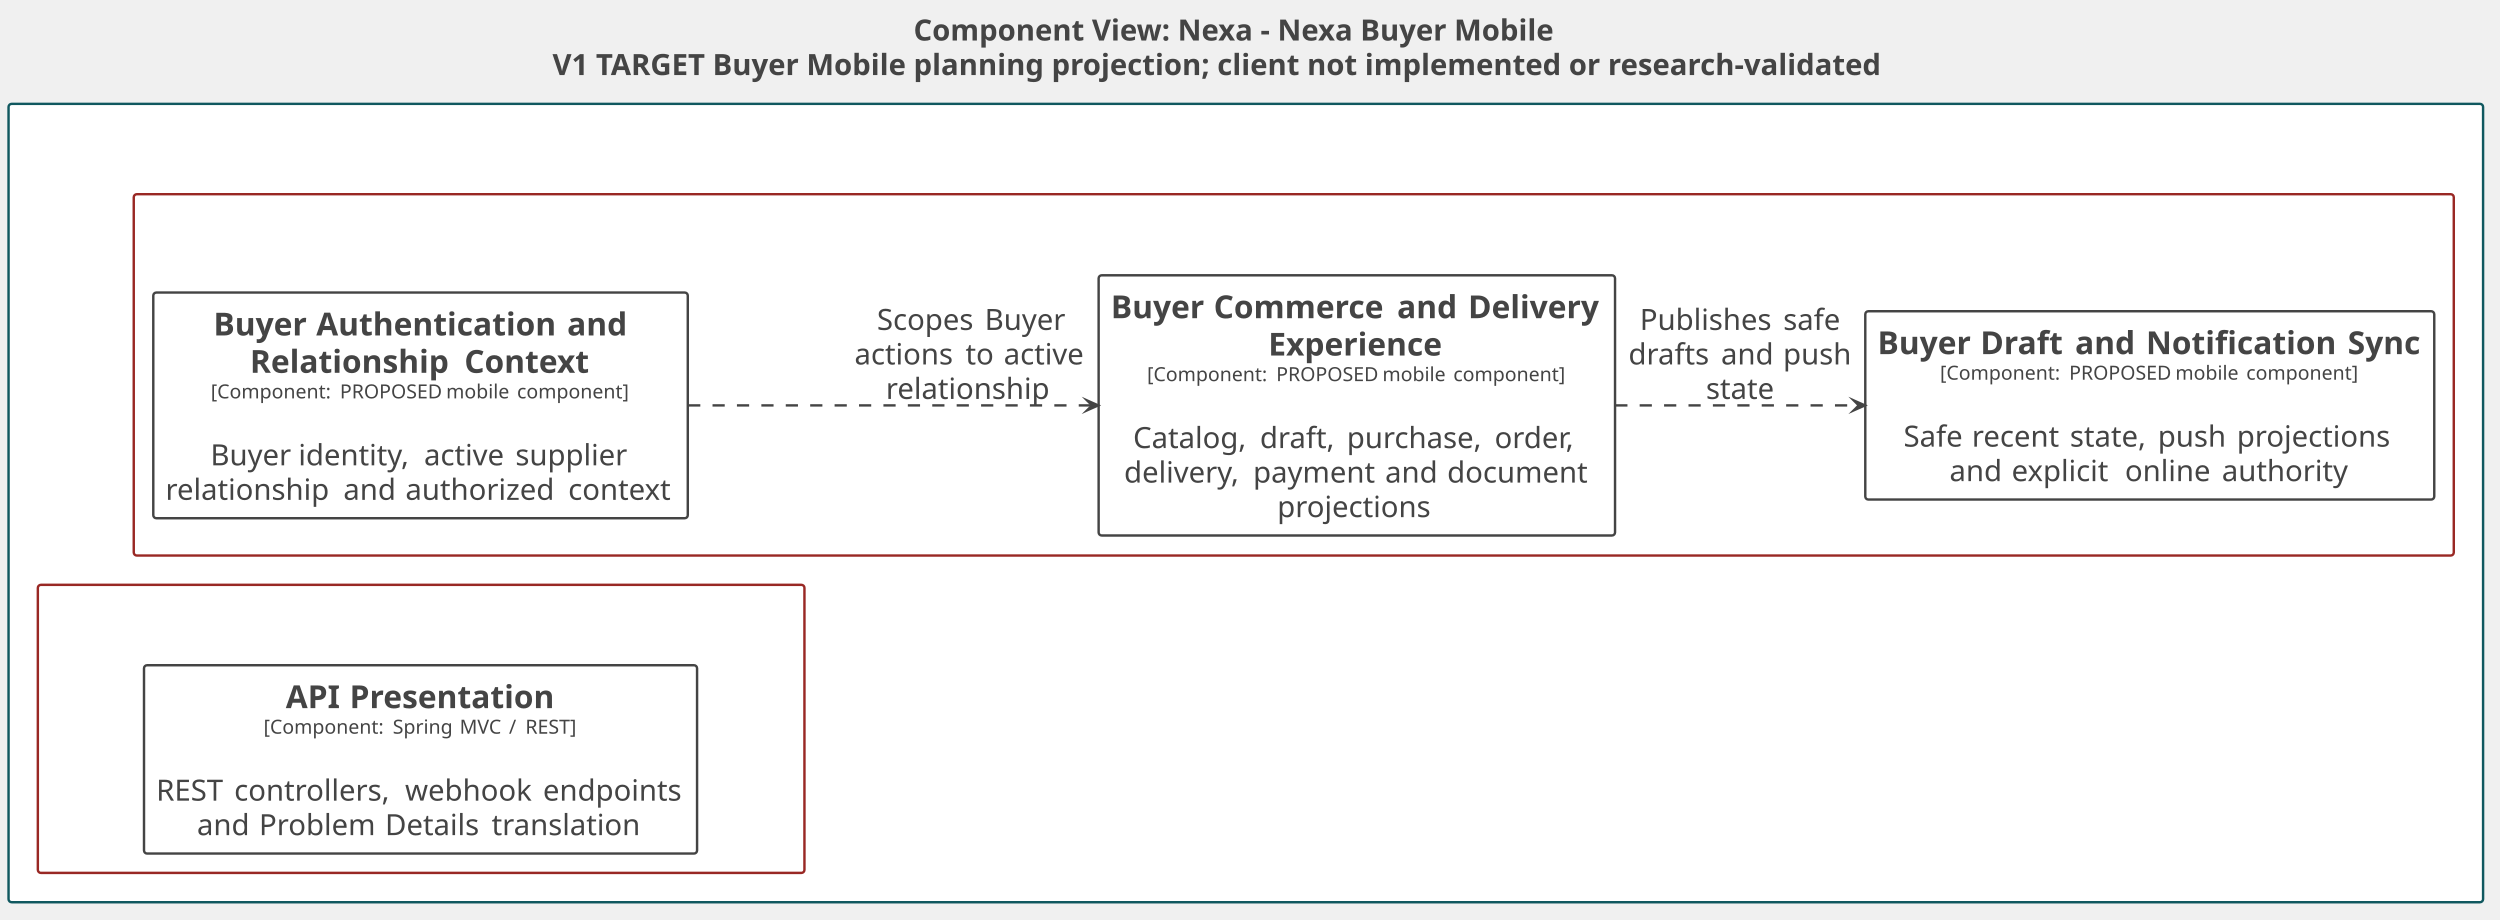
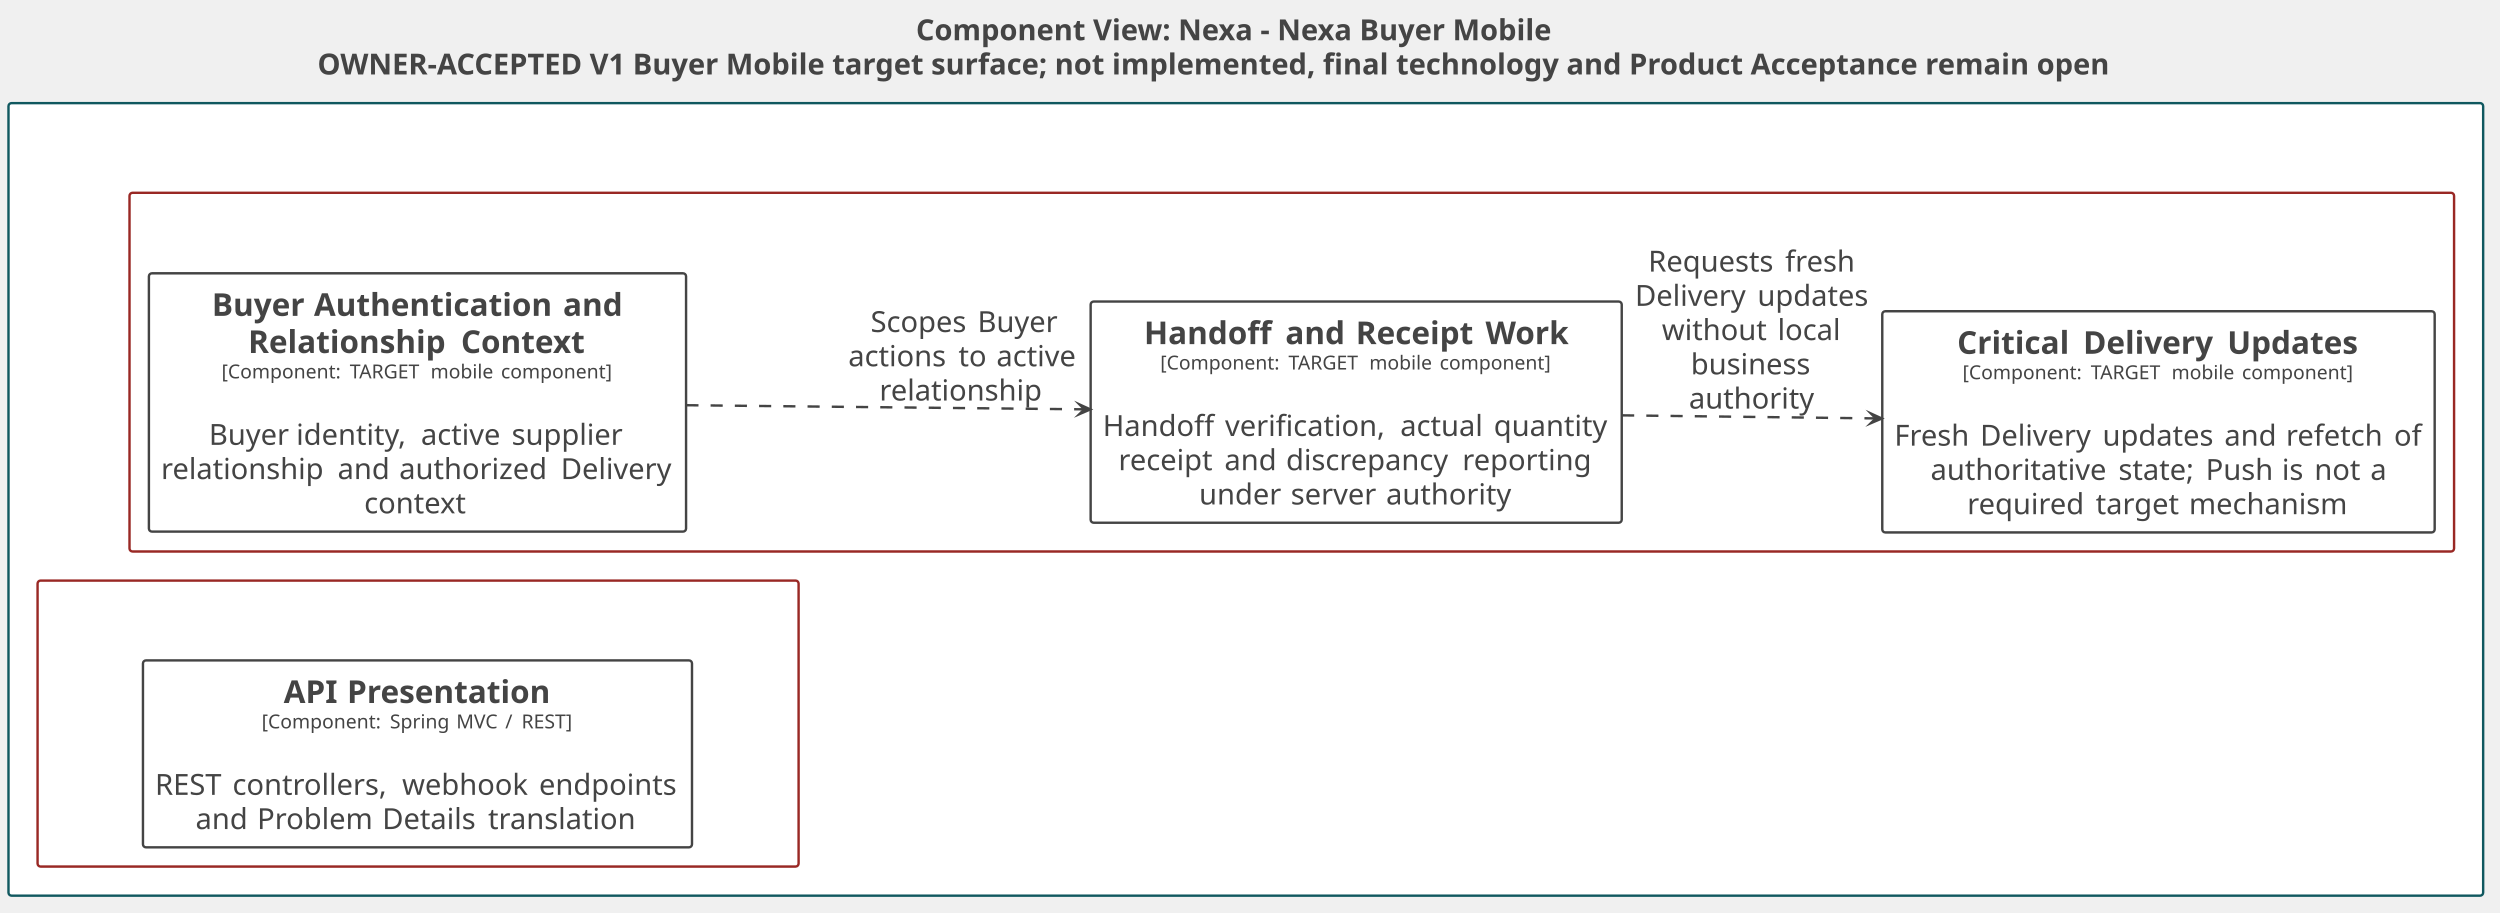
- <svg xmlns="http://www.w3.org/2000/svg" contentStyleType="text/css" data-diagram-type="DESCRIPTION" height="753px" preserveAspectRatio="none" style="width:2048px;height:753px;background:#FFFFFF;" version="1.1" viewBox="0 0 2048 753" width="2048px" zoomAndPan="magnify">
+ <svg xmlns="http://www.w3.org/2000/svg" contentStyleType="text/css" data-diagram-type="DESCRIPTION" height="753px" preserveAspectRatio="none" style="width:2063px;height:753px;background:#FFFFFF;" version="1.1" viewBox="0 0 2063 753" width="2063px" zoomAndPan="magnify">
  <defs />
  <g>
    <g class="title" data-source-line="1">
-       <text fill="#444444" font-family="sans-serif" font-size="24" font-weight="700" lengthAdjust="spacing" textLength="544.43" x="748.355" y="33.203">Component View: Nexa - Nexa Buyer Mobile</text>
-       <text fill="#444444" font-family="sans-serif" font-size="24" font-weight="700" lengthAdjust="spacing" textLength="1135.922" x="452.609" y="61.469">V1 TARGET Buyer Mobile planning projection; client not implemented or research-validated</text>
+       <text fill="#444444" font-family="sans-serif" font-size="24" font-weight="700" lengthAdjust="spacing" textLength="544.43" x="755.835" y="33.203">Component View: Nexa - Nexa Buyer Mobile</text>
+       <text fill="#444444" font-family="sans-serif" font-size="24" font-weight="700" lengthAdjust="spacing" textLength="1532.18" x="261.96" y="61.469">OWNER-ACCEPTED V1 Buyer Mobile target surface; not implemented, final technology and Product Acceptance remain open</text>
    </g>
    <g class="cluster" data-qualified-name="Nexa.n.size.16..Software System...size." data-source-line="70" id="ent0001">
-       <rect fill="#FFFFFF" height="654" rx="2.5" ry="2.5" style="stroke:#10585F;stroke-width:2;" width="2027.14" x="7" y="85.094" />
-       <text fill="#FFFFFF" font-family="sans-serif" font-size="24" font-weight="700" lengthAdjust="spacing" textLength="60.797" x="990.172" y="110.297">Nexa</text>
-       <text fill="#FFFFFF" font-family="sans-serif" font-size="16" font-weight="700" lengthAdjust="spacing" textLength="148.359" x="946.39" y="130.828">[Software System]</text>
+       <rect fill="#FFFFFF" height="654" rx="2.5" ry="2.5" style="stroke:#10585F;stroke-width:2;" width="2042.1" x="7" y="85.094" />
+       <text fill="#FFFFFF" font-family="sans-serif" font-size="24" font-weight="700" lengthAdjust="spacing" textLength="60.797" x="997.652" y="110.297">Nexa</text>
+       <text fill="#FFFFFF" font-family="sans-serif" font-size="16" font-weight="700" lengthAdjust="spacing" textLength="148.359" x="953.87" y="130.828">[Software System]</text>
    </g>
    <g class="cluster" data-qualified-name="Nexa.n.size.16..Software System...size..Nexa API.n.size.16..Container. Java 25 . Spring Boot 4.1 . Spring Modulith modular monolith...size." data-source-line="71" id="ent0002">
      <rect fill="#FFFFFF" height="236" rx="2.5" ry="2.5" style="stroke:#992824;stroke-width:2;" width="628" x="31" y="479.094" />
      <text fill="#FFFFFF" font-family="sans-serif" font-size="24" font-weight="700" lengthAdjust="spacing" textLength="109.055" x="290.473" y="504.297">Nexa API</text>
      <text fill="#FFFFFF" font-family="sans-serif" font-size="16" font-weight="700" lengthAdjust="spacing" textLength="612.859" x="38.57" y="524.828">[Container: Java 25 / Spring Boot 4.1 / Spring Modulith modular monolith]</text>
    </g>
-     <g class="cluster" data-qualified-name="Nexa.n.size.16..Software System...size..Nexa Buyer Mobile.n.size.16..Container. Mobile client . framework not selected...size." data-source-line="75" id="ent0004">
-       <rect fill="#FFFFFF" height="296" rx="2.5" ry="2.5" style="stroke:#992824;stroke-width:2;" width="1900.57" x="109.57" y="159.094" />
-       <text fill="#FFFFFF" font-family="sans-serif" font-size="24" font-weight="700" lengthAdjust="spacing" textLength="229.148" x="945.281" y="184.297">Nexa Buyer Mobile</text>
-       <text fill="#FFFFFF" font-family="sans-serif" font-size="16" font-weight="700" lengthAdjust="spacing" textLength="429.055" x="845.328" y="204.828">[Container: Mobile client — framework not selected]</text>
+     <g class="cluster" data-qualified-name="Nexa.n.size.16..Software System...size..Nexa Buyer Mobile.n.size.16..Container. Mobile client technology . final selection open...size." data-source-line="75" id="ent0004">
+       <rect fill="#FFFFFF" height="296" rx="2.5" ry="2.5" style="stroke:#992824;stroke-width:2;" width="1918.23" x="106.87" y="159.094" />
+       <text fill="#FFFFFF" font-family="sans-serif" font-size="24" font-weight="700" lengthAdjust="spacing" textLength="229.148" x="951.411" y="184.297">Nexa Buyer Mobile</text>
+       <text fill="#FFFFFF" font-family="sans-serif" font-size="16" font-weight="700" lengthAdjust="spacing" textLength="492.016" x="819.977" y="204.828">[Container: Mobile client technology — final selection open]</text>
    </g>
    <g class="entity" data-qualified-name="Nexa.n.size.16..Software System...size..Nexa API.n.size.16..Container. Java 25 . Spring Boot 4.1 . Spring Modulith modular monolith...size..Nexa.NexaAPI.APIPresentation" data-source-line="72" id="ent0003">
      <rect fill="#FFFFFF" height="154.262" rx="2.5" ry="2.5" style="stroke:#444444;stroke-width:2;" width="453.066" x="117.97" y="544.964" />
      <text fill="#444444" font-family="sans-serif" font-size="26" font-weight="700" lengthAdjust="spacing" textLength="43.71" x="234.111" y="580.101">API</text>
      <text fill="#444444" font-family="sans-serif" font-size="26" font-weight="700" lengthAdjust="spacing" textLength="8.569" x="277.821" y="580.101"> </text>
      <text fill="#444444" font-family="sans-serif" font-size="26" font-weight="700" lengthAdjust="spacing" textLength="168.505" x="286.39" y="580.101">Presentation</text>
      <text fill="#444444" font-family="sans-serif" font-size="16" lengthAdjust="spacing" textLength="100.758" x="215.902" y="601.054">[Component:</text>
      <text fill="#444444" font-family="sans-serif" font-size="16" lengthAdjust="spacing" textLength="5.062" x="316.659" y="601.054"> </text>
      <text fill="#444444" font-family="sans-serif" font-size="16" lengthAdjust="spacing" textLength="49.766" x="321.722" y="601.054">Spring</text>
      <text fill="#444444" font-family="sans-serif" font-size="16" lengthAdjust="spacing" textLength="5.062" x="371.488" y="601.054"> </text>
      <text fill="#444444" font-family="sans-serif" font-size="16" lengthAdjust="spacing" textLength="35.312" x="376.55" y="601.054">MVC</text>
      <text fill="#444444" font-family="sans-serif" font-size="16" lengthAdjust="spacing" textLength="5.062" x="411.863" y="601.054"> </text>
      <text fill="#444444" font-family="sans-serif" font-size="16" lengthAdjust="spacing" textLength="8.391" x="416.925" y="601.054">/</text>
      <text fill="#444444" font-family="sans-serif" font-size="16" lengthAdjust="spacing" textLength="5.062" x="425.316" y="601.054"> </text>
      <text fill="#444444" font-family="sans-serif" font-size="16" lengthAdjust="spacing" textLength="42.727" x="430.378" y="601.054">REST]</text>
      <text fill="#444444" font-family="sans-serif" font-size="24" lengthAdjust="spacing" textLength="7.594" x="340.706" y="627.632"> </text>
      <text fill="#444444" font-family="sans-serif" font-size="24" lengthAdjust="spacing" textLength="56.285" x="127.97" y="655.897">REST</text>
      <text fill="#444444" font-family="sans-serif" font-size="24" lengthAdjust="spacing" textLength="7.594" x="184.255" y="655.897"> </text>
      <text fill="#444444" font-family="sans-serif" font-size="24" lengthAdjust="spacing" textLength="132.363" x="191.849" y="655.897">controllers,</text>
      <text fill="#444444" font-family="sans-serif" font-size="24" lengthAdjust="spacing" textLength="7.594" x="324.212" y="655.897"> </text>
      <text fill="#444444" font-family="sans-serif" font-size="24" lengthAdjust="spacing" textLength="105.375" x="331.806" y="655.897">webhook</text>
      <text fill="#444444" font-family="sans-serif" font-size="24" lengthAdjust="spacing" textLength="7.594" x="437.181" y="655.897"> </text>
      <text fill="#444444" font-family="sans-serif" font-size="24" lengthAdjust="spacing" textLength="116.262" x="444.775" y="655.897">endpoints</text>
      <text fill="#444444" font-family="sans-serif" font-size="24" lengthAdjust="spacing" textLength="43.254" x="161.357" y="684.163">and</text>
      <text fill="#444444" font-family="sans-serif" font-size="24" lengthAdjust="spacing" textLength="7.594" x="204.611" y="684.163"> </text>
      <text fill="#444444" font-family="sans-serif" font-size="24" lengthAdjust="spacing" textLength="95.648" x="212.204" y="684.163">Problem</text>
      <text fill="#444444" font-family="sans-serif" font-size="24" lengthAdjust="spacing" textLength="7.594" x="307.853" y="684.163"> </text>
      <text fill="#444444" font-family="sans-serif" font-size="24" lengthAdjust="spacing" textLength="79.688" x="315.447" y="684.163">Details</text>
      <text fill="#444444" font-family="sans-serif" font-size="24" lengthAdjust="spacing" textLength="7.594" x="395.134" y="684.163"> </text>
      <text fill="#444444" font-family="sans-serif" font-size="24" lengthAdjust="spacing" textLength="124.922" x="402.728" y="684.163">translation</text>
    </g>
-     <g class="entity" data-qualified-name="Nexa.n.size.16..Software System...size..Nexa Buyer Mobile.n.size.16..Container. Mobile client . framework not selected...size..Nexa.NexaBuyerMobile.BuyerAuthenticationandRelationshipContext" data-source-line="76" id="ent0005">
-       <rect fill="#FFFFFF" height="184.883" rx="2.5" ry="2.5" style="stroke:#444444;stroke-width:2;" width="437.867" x="125.57" y="239.654" />
-       <text fill="#444444" font-family="sans-serif" font-size="26" font-weight="700" lengthAdjust="spacing" textLength="75.664" x="174.843" y="274.791">Buyer</text>
-       <text fill="#444444" font-family="sans-serif" font-size="26" font-weight="700" lengthAdjust="spacing" textLength="8.569" x="250.507" y="274.791"> </text>
-       <text fill="#444444" font-family="sans-serif" font-size="26" font-weight="700" lengthAdjust="spacing" textLength="196.93" x="259.077" y="274.791">Authentication</text>
-       <text fill="#444444" font-family="sans-serif" font-size="26" font-weight="700" lengthAdjust="spacing" textLength="8.569" x="456.007" y="274.791"> </text>
-       <text fill="#444444" font-family="sans-serif" font-size="26" font-weight="700" lengthAdjust="spacing" textLength="49.588" x="464.576" y="274.791">and</text>
-       <text fill="#444444" font-family="sans-serif" font-size="26" font-weight="700" lengthAdjust="spacing" textLength="167.045" x="204.76" y="305.412">Relationship</text>
-       <text fill="#444444" font-family="sans-serif" font-size="26" font-weight="700" lengthAdjust="spacing" textLength="8.569" x="371.805" y="305.412"> </text>
-       <text fill="#444444" font-family="sans-serif" font-size="26" font-weight="700" lengthAdjust="spacing" textLength="103.873" x="380.374" y="305.412">Context</text>
-       <text fill="#444444" font-family="sans-serif" font-size="16" lengthAdjust="spacing" textLength="100.758" x="172.652" y="326.365">[Component:</text>
-       <text fill="#444444" font-family="sans-serif" font-size="16" lengthAdjust="spacing" textLength="5.062" x="273.41" y="326.365"> </text>
-       <text fill="#444444" font-family="sans-serif" font-size="16" lengthAdjust="spacing" textLength="81.938" x="278.472" y="326.365">PROPOSED</text>
-       <text fill="#444444" font-family="sans-serif" font-size="16" lengthAdjust="spacing" textLength="5.062" x="360.41" y="326.365"> </text>
-       <text fill="#444444" font-family="sans-serif" font-size="16" lengthAdjust="spacing" textLength="53" x="365.472" y="326.365">mobile</text>
-       <text fill="#444444" font-family="sans-serif" font-size="16" lengthAdjust="spacing" textLength="5.062" x="418.472" y="326.365"> </text>
-       <text fill="#444444" font-family="sans-serif" font-size="16" lengthAdjust="spacing" textLength="92.82" x="423.535" y="326.365">component]</text>
-       <text fill="#444444" font-family="sans-serif" font-size="24" lengthAdjust="spacing" textLength="7.594" x="340.707" y="352.943"> </text>
-       <text fill="#444444" font-family="sans-serif" font-size="24" lengthAdjust="spacing" textLength="64.43" x="172.402" y="381.208">Buyer</text>
-       <text fill="#444444" font-family="sans-serif" font-size="24" lengthAdjust="spacing" textLength="7.594" x="236.832" y="381.208"> </text>
-       <text fill="#444444" font-family="sans-serif" font-size="24" lengthAdjust="spacing" textLength="95.332" x="244.425" y="381.208">identity,</text>
-       <text fill="#444444" font-family="sans-serif" font-size="24" lengthAdjust="spacing" textLength="7.594" x="339.757" y="381.208"> </text>
-       <text fill="#444444" font-family="sans-serif" font-size="24" lengthAdjust="spacing" textLength="67.254" x="347.351" y="381.208">active</text>
-       <text fill="#444444" font-family="sans-serif" font-size="24" lengthAdjust="spacing" textLength="7.594" x="414.605" y="381.208"> </text>
-       <text fill="#444444" font-family="sans-serif" font-size="24" lengthAdjust="spacing" textLength="94.406" x="422.199" y="381.208">supplier</text>
-       <text fill="#444444" font-family="sans-serif" font-size="24" lengthAdjust="spacing" textLength="138.106" x="135.57" y="409.474">relationship</text>
-       <text fill="#444444" font-family="sans-serif" font-size="24" lengthAdjust="spacing" textLength="7.594" x="273.675" y="409.474"> </text>
-       <text fill="#444444" font-family="sans-serif" font-size="24" lengthAdjust="spacing" textLength="43.254" x="281.269" y="409.474">and</text>
-       <text fill="#444444" font-family="sans-serif" font-size="24" lengthAdjust="spacing" textLength="7.594" x="324.523" y="409.474"> </text>
-       <text fill="#444444" font-family="sans-serif" font-size="24" lengthAdjust="spacing" textLength="125.754" x="332.117" y="409.474">authorized</text>
-       <text fill="#444444" font-family="sans-serif" font-size="24" lengthAdjust="spacing" textLength="7.594" x="457.871" y="409.474"> </text>
-       <text fill="#444444" font-family="sans-serif" font-size="24" lengthAdjust="spacing" textLength="87.973" x="465.464" y="409.474">context</text>
+     <g class="entity" data-qualified-name="Nexa.n.size.16..Software System...size..Nexa Buyer Mobile.n.size.16..Container. Mobile client technology . final selection open...size..Nexa.NexaBuyerMobile.BuyerAuthenticationandRelationshipContext" data-source-line="76" id="ent0005">
+       <rect fill="#FFFFFF" height="213.148" rx="2.5" ry="2.5" style="stroke:#444444;stroke-width:2;" width="443.269" x="122.87" y="225.524" />
+       <text fill="#444444" font-family="sans-serif" font-size="26" font-weight="700" lengthAdjust="spacing" textLength="75.664" x="174.845" y="260.661">Buyer</text>
+       <text fill="#444444" font-family="sans-serif" font-size="26" font-weight="700" lengthAdjust="spacing" textLength="8.569" x="250.509" y="260.661"> </text>
+       <text fill="#444444" font-family="sans-serif" font-size="26" font-weight="700" lengthAdjust="spacing" textLength="196.93" x="259.078" y="260.661">Authentication</text>
+       <text fill="#444444" font-family="sans-serif" font-size="26" font-weight="700" lengthAdjust="spacing" textLength="8.569" x="456.008" y="260.661"> </text>
+       <text fill="#444444" font-family="sans-serif" font-size="26" font-weight="700" lengthAdjust="spacing" textLength="49.588" x="464.577" y="260.661">and</text>
+       <text fill="#444444" font-family="sans-serif" font-size="26" font-weight="700" lengthAdjust="spacing" textLength="167.045" x="204.761" y="291.282">Relationship</text>
+       <text fill="#444444" font-family="sans-serif" font-size="26" font-weight="700" lengthAdjust="spacing" textLength="8.569" x="371.806" y="291.282"> </text>
+       <text fill="#444444" font-family="sans-serif" font-size="26" font-weight="700" lengthAdjust="spacing" textLength="103.873" x="380.375" y="291.282">Context</text>
+       <text fill="#444444" font-family="sans-serif" font-size="16" lengthAdjust="spacing" textLength="100.758" x="182.81" y="312.235">[Component:</text>
+       <text fill="#444444" font-family="sans-serif" font-size="16" lengthAdjust="spacing" textLength="5.062" x="283.567" y="312.235"> </text>
+       <text fill="#444444" font-family="sans-serif" font-size="16" lengthAdjust="spacing" textLength="61.625" x="288.63" y="312.235">TARGET</text>
+       <text fill="#444444" font-family="sans-serif" font-size="16" lengthAdjust="spacing" textLength="5.062" x="350.255" y="312.235"> </text>
+       <text fill="#444444" font-family="sans-serif" font-size="16" lengthAdjust="spacing" textLength="53" x="355.317" y="312.235">mobile</text>
+       <text fill="#444444" font-family="sans-serif" font-size="16" lengthAdjust="spacing" textLength="5.062" x="408.317" y="312.235"> </text>
+       <text fill="#444444" font-family="sans-serif" font-size="16" lengthAdjust="spacing" textLength="92.82" x="413.38" y="312.235">component]</text>
+       <text fill="#444444" font-family="sans-serif" font-size="24" lengthAdjust="spacing" textLength="7.594" x="340.708" y="338.813"> </text>
+       <text fill="#444444" font-family="sans-serif" font-size="24" lengthAdjust="spacing" textLength="64.43" x="172.403" y="367.078">Buyer</text>
+       <text fill="#444444" font-family="sans-serif" font-size="24" lengthAdjust="spacing" textLength="7.594" x="236.833" y="367.078"> </text>
+       <text fill="#444444" font-family="sans-serif" font-size="24" lengthAdjust="spacing" textLength="95.332" x="244.427" y="367.078">identity,</text>
+       <text fill="#444444" font-family="sans-serif" font-size="24" lengthAdjust="spacing" textLength="7.594" x="339.759" y="367.078"> </text>
+       <text fill="#444444" font-family="sans-serif" font-size="24" lengthAdjust="spacing" textLength="67.254" x="347.352" y="367.078">active</text>
+       <text fill="#444444" font-family="sans-serif" font-size="24" lengthAdjust="spacing" textLength="7.594" x="414.606" y="367.078"> </text>
+       <text fill="#444444" font-family="sans-serif" font-size="24" lengthAdjust="spacing" textLength="94.406" x="422.2" y="367.078">supplier</text>
+       <text fill="#444444" font-family="sans-serif" font-size="24" lengthAdjust="spacing" textLength="138.106" x="132.87" y="395.344">relationship</text>
+       <text fill="#444444" font-family="sans-serif" font-size="24" lengthAdjust="spacing" textLength="7.594" x="270.976" y="395.344"> </text>
+       <text fill="#444444" font-family="sans-serif" font-size="24" lengthAdjust="spacing" textLength="43.254" x="278.569" y="395.344">and</text>
+       <text fill="#444444" font-family="sans-serif" font-size="24" lengthAdjust="spacing" textLength="7.594" x="321.823" y="395.344"> </text>
+       <text fill="#444444" font-family="sans-serif" font-size="24" lengthAdjust="spacing" textLength="125.754" x="329.417" y="395.344">authorized</text>
+       <text fill="#444444" font-family="sans-serif" font-size="24" lengthAdjust="spacing" textLength="7.594" x="455.171" y="395.344"> </text>
+       <text fill="#444444" font-family="sans-serif" font-size="24" lengthAdjust="spacing" textLength="93.375" x="462.764" y="395.344">Delivery</text>
+       <text fill="#444444" font-family="sans-serif" font-size="24" lengthAdjust="spacing" textLength="87.973" x="300.518" y="423.61">context</text>
    </g>
-     <g class="entity" data-qualified-name="Nexa.n.size.16..Software System...size..Nexa Buyer Mobile.n.size.16..Container. Mobile client . framework not selected...size..Nexa.NexaBuyerMobile.BuyerCommerceandDeliveryExperience" data-source-line="77" id="ent0006">
-       <rect fill="#FFFFFF" height="213.148" rx="2.5" ry="2.5" style="stroke:#444444;stroke-width:2;" width="423.038" x="900" y="225.524" />
-       <text fill="#444444" font-family="sans-serif" font-size="26" font-weight="700" lengthAdjust="spacing" textLength="75.664" x="910" y="260.661">Buyer</text>
-       <text fill="#444444" font-family="sans-serif" font-size="26" font-weight="700" lengthAdjust="spacing" textLength="8.569" x="985.664" y="260.661"> </text>
-       <text fill="#444444" font-family="sans-serif" font-size="26" font-weight="700" lengthAdjust="spacing" textLength="141.68" x="994.233" y="260.661">Commerce</text>
-       <text fill="#444444" font-family="sans-serif" font-size="26" font-weight="700" lengthAdjust="spacing" textLength="8.569" x="1135.913" y="260.661"> </text>
-       <text fill="#444444" font-family="sans-serif" font-size="26" font-weight="700" lengthAdjust="spacing" textLength="49.588" x="1144.482" y="260.661">and</text>
-       <text fill="#444444" font-family="sans-serif" font-size="26" font-weight="700" lengthAdjust="spacing" textLength="8.569" x="1194.07" y="260.661"> </text>
-       <text fill="#444444" font-family="sans-serif" font-size="26" font-weight="700" lengthAdjust="spacing" textLength="110.398" x="1202.64" y="260.661">Delivery</text>
-       <text fill="#444444" font-family="sans-serif" font-size="26" font-weight="700" lengthAdjust="spacing" textLength="145.095" x="1038.972" y="291.282">Experience</text>
-       <text fill="#444444" font-family="sans-serif" font-size="16" lengthAdjust="spacing" textLength="100.758" x="939.668" y="312.235">[Component:</text>
-       <text fill="#444444" font-family="sans-serif" font-size="16" lengthAdjust="spacing" textLength="5.062" x="1040.425" y="312.235"> </text>
-       <text fill="#444444" font-family="sans-serif" font-size="16" lengthAdjust="spacing" textLength="81.938" x="1045.488" y="312.235">PROPOSED</text>
-       <text fill="#444444" font-family="sans-serif" font-size="16" lengthAdjust="spacing" textLength="5.062" x="1127.425" y="312.235"> </text>
-       <text fill="#444444" font-family="sans-serif" font-size="16" lengthAdjust="spacing" textLength="53" x="1132.488" y="312.235">mobile</text>
-       <text fill="#444444" font-family="sans-serif" font-size="16" lengthAdjust="spacing" textLength="5.062" x="1185.488" y="312.235"> </text>
-       <text fill="#444444" font-family="sans-serif" font-size="16" lengthAdjust="spacing" textLength="92.82" x="1190.55" y="312.235">component]</text>
-       <text fill="#444444" font-family="sans-serif" font-size="24" lengthAdjust="spacing" textLength="7.594" x="1107.722" y="338.813"> </text>
-       <text fill="#444444" font-family="sans-serif" font-size="24" lengthAdjust="spacing" textLength="96.328" x="928.22" y="367.078">Catalog,</text>
-       <text fill="#444444" font-family="sans-serif" font-size="24" lengthAdjust="spacing" textLength="7.594" x="1024.548" y="367.078"> </text>
-       <text fill="#444444" font-family="sans-serif" font-size="24" lengthAdjust="spacing" textLength="63.574" x="1032.142" y="367.078">draft,</text>
-       <text fill="#444444" font-family="sans-serif" font-size="24" lengthAdjust="spacing" textLength="7.594" x="1095.716" y="367.078"> </text>
-       <text fill="#444444" font-family="sans-serif" font-size="24" lengthAdjust="spacing" textLength="113.461" x="1103.31" y="367.078">purchase,</text>
-       <text fill="#444444" font-family="sans-serif" font-size="24" lengthAdjust="spacing" textLength="7.594" x="1216.771" y="367.078"> </text>
-       <text fill="#444444" font-family="sans-serif" font-size="24" lengthAdjust="spacing" textLength="70.453" x="1224.365" y="367.078">order,</text>
-       <text fill="#444444" font-family="sans-serif" font-size="24" lengthAdjust="spacing" textLength="98.098" x="920.837" y="395.344">delivery,</text>
-       <text fill="#444444" font-family="sans-serif" font-size="24" lengthAdjust="spacing" textLength="7.594" x="1018.935" y="395.344"> </text>
-       <text fill="#444444" font-family="sans-serif" font-size="24" lengthAdjust="spacing" textLength="100.547" x="1026.529" y="395.344">payment</text>
-       <text fill="#444444" font-family="sans-serif" font-size="24" lengthAdjust="spacing" textLength="7.594" x="1127.076" y="395.344"> </text>
-       <text fill="#444444" font-family="sans-serif" font-size="24" lengthAdjust="spacing" textLength="43.254" x="1134.669" y="395.344">and</text>
-       <text fill="#444444" font-family="sans-serif" font-size="24" lengthAdjust="spacing" textLength="7.594" x="1177.923" y="395.344"> </text>
-       <text fill="#444444" font-family="sans-serif" font-size="24" lengthAdjust="spacing" textLength="116.684" x="1185.517" y="395.344">document</text>
-       <text fill="#444444" font-family="sans-serif" font-size="24" lengthAdjust="spacing" textLength="130.418" x="1046.31" y="423.61">projections</text>
+     <g class="entity" data-qualified-name="Nexa.n.size.16..Software System...size..Nexa Buyer Mobile.n.size.16..Container. Mobile client technology . final selection open...size..Nexa.NexaBuyerMobile.HandoffandReceiptWork" data-source-line="77" id="ent0006">
+       <rect fill="#FFFFFF" height="182.527" rx="2.5" ry="2.5" style="stroke:#444444;stroke-width:2;" width="438.254" x="900" y="248.834" />
+       <text fill="#444444" font-family="sans-serif" font-size="26" font-weight="700" lengthAdjust="spacing" textLength="108.037" x="944.04" y="283.971">Handoff</text>
+       <text fill="#444444" font-family="sans-serif" font-size="26" font-weight="700" lengthAdjust="spacing" textLength="8.569" x="1052.077" y="283.971"> </text>
+       <text fill="#444444" font-family="sans-serif" font-size="26" font-weight="700" lengthAdjust="spacing" textLength="49.588" x="1060.646" y="283.971">and</text>
+       <text fill="#444444" font-family="sans-serif" font-size="26" font-weight="700" lengthAdjust="spacing" textLength="8.569" x="1110.234" y="283.971"> </text>
+       <text fill="#444444" font-family="sans-serif" font-size="26" font-weight="700" lengthAdjust="spacing" textLength="98.465" x="1118.803" y="283.971">Receipt</text>
+       <text fill="#444444" font-family="sans-serif" font-size="26" font-weight="700" lengthAdjust="spacing" textLength="8.569" x="1217.268" y="283.971"> </text>
+       <text fill="#444444" font-family="sans-serif" font-size="26" font-weight="700" lengthAdjust="spacing" textLength="68.377" x="1225.837" y="283.971">Work</text>
+       <text fill="#444444" font-family="sans-serif" font-size="16" lengthAdjust="spacing" textLength="100.758" x="957.432" y="304.924">[Component:</text>
+       <text fill="#444444" font-family="sans-serif" font-size="16" lengthAdjust="spacing" textLength="5.062" x="1058.189" y="304.924"> </text>
+       <text fill="#444444" font-family="sans-serif" font-size="16" lengthAdjust="spacing" textLength="61.625" x="1063.252" y="304.924">TARGET</text>
+       <text fill="#444444" font-family="sans-serif" font-size="16" lengthAdjust="spacing" textLength="5.062" x="1124.877" y="304.924"> </text>
+       <text fill="#444444" font-family="sans-serif" font-size="16" lengthAdjust="spacing" textLength="53" x="1129.939" y="304.924">mobile</text>
+       <text fill="#444444" font-family="sans-serif" font-size="16" lengthAdjust="spacing" textLength="5.062" x="1182.939" y="304.924"> </text>
+       <text fill="#444444" font-family="sans-serif" font-size="16" lengthAdjust="spacing" textLength="92.82" x="1188.002" y="304.924">component]</text>
+       <text fill="#444444" font-family="sans-serif" font-size="24" lengthAdjust="spacing" textLength="7.594" x="1115.33" y="331.502"> </text>
+       <text fill="#444444" font-family="sans-serif" font-size="24" lengthAdjust="spacing" textLength="93.281" x="910" y="359.767">Handoff</text>
+       <text fill="#444444" font-family="sans-serif" font-size="24" lengthAdjust="spacing" textLength="7.594" x="1003.281" y="359.767"> </text>
+       <text fill="#444444" font-family="sans-serif" font-size="24" lengthAdjust="spacing" textLength="137.004" x="1010.875" y="359.767">verification,</text>
+       <text fill="#444444" font-family="sans-serif" font-size="24" lengthAdjust="spacing" textLength="7.594" x="1147.879" y="359.767"> </text>
+       <text fill="#444444" font-family="sans-serif" font-size="24" lengthAdjust="spacing" textLength="69.609" x="1155.473" y="359.767">actual</text>
+       <text fill="#444444" font-family="sans-serif" font-size="24" lengthAdjust="spacing" textLength="7.594" x="1225.082" y="359.767"> </text>
+       <text fill="#444444" font-family="sans-serif" font-size="24" lengthAdjust="spacing" textLength="95.578" x="1232.676" y="359.767">quantity</text>
+       <text fill="#444444" font-family="sans-serif" font-size="24" lengthAdjust="spacing" textLength="79.875" x="922.932" y="388.033">receipt</text>
+       <text fill="#444444" font-family="sans-serif" font-size="24" lengthAdjust="spacing" textLength="7.594" x="1002.807" y="388.033"> </text>
+       <text fill="#444444" font-family="sans-serif" font-size="24" lengthAdjust="spacing" textLength="43.254" x="1010.4" y="388.033">and</text>
+       <text fill="#444444" font-family="sans-serif" font-size="24" lengthAdjust="spacing" textLength="7.594" x="1053.654" y="388.033"> </text>
+       <text fill="#444444" font-family="sans-serif" font-size="24" lengthAdjust="spacing" textLength="137.848" x="1061.248" y="388.033">discrepancy</text>
+       <text fill="#444444" font-family="sans-serif" font-size="24" lengthAdjust="spacing" textLength="7.594" x="1199.096" y="388.033"> </text>
+       <text fill="#444444" font-family="sans-serif" font-size="24" lengthAdjust="spacing" textLength="108.633" x="1206.689" y="388.033">reporting</text>
+       <text fill="#444444" font-family="sans-serif" font-size="24" lengthAdjust="spacing" textLength="68.086" x="989.453" y="416.299">under</text>
+       <text fill="#444444" font-family="sans-serif" font-size="24" lengthAdjust="spacing" textLength="7.594" x="1057.539" y="416.299"> </text>
+       <text fill="#444444" font-family="sans-serif" font-size="24" lengthAdjust="spacing" textLength="71.039" x="1065.133" y="416.299">server</text>
+       <text fill="#444444" font-family="sans-serif" font-size="24" lengthAdjust="spacing" textLength="7.594" x="1136.172" y="416.299"> </text>
+       <text fill="#444444" font-family="sans-serif" font-size="24" lengthAdjust="spacing" textLength="105.035" x="1143.766" y="416.299">authority</text>
    </g>
-     <g class="entity" data-qualified-name="Nexa.n.size.16..Software System...size..Nexa Buyer Mobile.n.size.16..Container. Mobile client . framework not selected...size..Nexa.NexaBuyerMobile.BuyerDraftandNotificationSync" data-source-line="78" id="ent0007">
-       <rect fill="#FFFFFF" height="154.262" rx="2.5" ry="2.5" style="stroke:#444444;stroke-width:2;" width="466.101" x="1528.04" y="254.964" />
-       <text fill="#444444" font-family="sans-serif" font-size="26" font-weight="700" lengthAdjust="spacing" textLength="75.664" x="1538.04" y="290.101">Buyer</text>
-       <text fill="#444444" font-family="sans-serif" font-size="26" font-weight="700" lengthAdjust="spacing" textLength="8.569" x="1613.704" y="290.101"> </text>
-       <text fill="#444444" font-family="sans-serif" font-size="26" font-weight="700" lengthAdjust="spacing" textLength="69.037" x="1622.273" y="290.101">Draft</text>
-       <text fill="#444444" font-family="sans-serif" font-size="26" font-weight="700" lengthAdjust="spacing" textLength="8.569" x="1691.311" y="290.101"> </text>
-       <text fill="#444444" font-family="sans-serif" font-size="26" font-weight="700" lengthAdjust="spacing" textLength="49.588" x="1699.88" y="290.101">and</text>
-       <text fill="#444444" font-family="sans-serif" font-size="26" font-weight="700" lengthAdjust="spacing" textLength="8.569" x="1749.468" y="290.101"> </text>
-       <text fill="#444444" font-family="sans-serif" font-size="26" font-weight="700" lengthAdjust="spacing" textLength="156.609" x="1758.037" y="290.101">Notification</text>
-       <text fill="#444444" font-family="sans-serif" font-size="26" font-weight="700" lengthAdjust="spacing" textLength="8.569" x="1914.646" y="290.101"> </text>
-       <text fill="#444444" font-family="sans-serif" font-size="26" font-weight="700" lengthAdjust="spacing" textLength="60.925" x="1923.216" y="290.101">Sync</text>
-       <text fill="#444444" font-family="sans-serif" font-size="16" lengthAdjust="spacing" textLength="100.758" x="1589.239" y="311.054">[Component:</text>
-       <text fill="#444444" font-family="sans-serif" font-size="16" lengthAdjust="spacing" textLength="5.062" x="1689.996" y="311.054"> </text>
-       <text fill="#444444" font-family="sans-serif" font-size="16" lengthAdjust="spacing" textLength="81.938" x="1695.059" y="311.054">PROPOSED</text>
-       <text fill="#444444" font-family="sans-serif" font-size="16" lengthAdjust="spacing" textLength="5.062" x="1776.996" y="311.054"> </text>
-       <text fill="#444444" font-family="sans-serif" font-size="16" lengthAdjust="spacing" textLength="53" x="1782.059" y="311.054">mobile</text>
-       <text fill="#444444" font-family="sans-serif" font-size="16" lengthAdjust="spacing" textLength="5.062" x="1835.059" y="311.054"> </text>
-       <text fill="#444444" font-family="sans-serif" font-size="16" lengthAdjust="spacing" textLength="92.82" x="1840.121" y="311.054">component]</text>
-       <text fill="#444444" font-family="sans-serif" font-size="24" lengthAdjust="spacing" textLength="7.594" x="1757.293" y="337.632"> </text>
-       <text fill="#444444" font-family="sans-serif" font-size="24" lengthAdjust="spacing" textLength="48.375" x="1559.375" y="365.897">Safe</text>
-       <text fill="#444444" font-family="sans-serif" font-size="24" lengthAdjust="spacing" textLength="7.594" x="1607.75" y="365.897"> </text>
-       <text fill="#444444" font-family="sans-serif" font-size="24" lengthAdjust="spacing" textLength="72.727" x="1615.344" y="365.897">recent</text>
-       <text fill="#444444" font-family="sans-serif" font-size="24" lengthAdjust="spacing" textLength="7.594" x="1688.071" y="365.897"> </text>
-       <text fill="#444444" font-family="sans-serif" font-size="24" lengthAdjust="spacing" textLength="64.406" x="1695.665" y="365.897">state,</text>
-       <text fill="#444444" font-family="sans-serif" font-size="24" lengthAdjust="spacing" textLength="7.594" x="1760.071" y="365.897"> </text>
-       <text fill="#444444" font-family="sans-serif" font-size="24" lengthAdjust="spacing" textLength="57.129" x="1767.665" y="365.897">push</text>
-       <text fill="#444444" font-family="sans-serif" font-size="24" lengthAdjust="spacing" textLength="7.594" x="1824.793" y="365.897"> </text>
-       <text fill="#444444" font-family="sans-serif" font-size="24" lengthAdjust="spacing" textLength="130.418" x="1832.387" y="365.897">projections</text>
-       <text fill="#444444" font-family="sans-serif" font-size="24" lengthAdjust="spacing" textLength="43.254" x="1597.028" y="394.163">and</text>
-       <text fill="#444444" font-family="sans-serif" font-size="24" lengthAdjust="spacing" textLength="7.594" x="1640.282" y="394.163"> </text>
-       <text fill="#444444" font-family="sans-serif" font-size="24" lengthAdjust="spacing" textLength="85.277" x="1647.875" y="394.163">explicit</text>
-       <text fill="#444444" font-family="sans-serif" font-size="24" lengthAdjust="spacing" textLength="7.594" x="1733.153" y="394.163"> </text>
-       <text fill="#444444" font-family="sans-serif" font-size="24" lengthAdjust="spacing" textLength="71.777" x="1740.746" y="394.163">online</text>
-       <text fill="#444444" font-family="sans-serif" font-size="24" lengthAdjust="spacing" textLength="7.594" x="1812.524" y="394.163"> </text>
-       <text fill="#444444" font-family="sans-serif" font-size="24" lengthAdjust="spacing" textLength="105.035" x="1820.118" y="394.163">authority</text>
+     <g class="entity" data-qualified-name="Nexa.n.size.16..Software System...size..Nexa Buyer Mobile.n.size.16..Container. Mobile client technology . final selection open...size..Nexa.NexaBuyerMobile.CriticalDeliveryUpdates" data-source-line="78" id="ent0007">
+       <rect fill="#FFFFFF" height="182.527" rx="2.5" ry="2.5" style="stroke:#444444;stroke-width:2;" width="455.844" x="1553.25" y="256.834" />
+       <text fill="#444444" font-family="sans-serif" font-size="26" font-weight="700" lengthAdjust="spacing" textLength="95.367" x="1615.041" y="291.971">Critical</text>
+       <text fill="#444444" font-family="sans-serif" font-size="26" font-weight="700" lengthAdjust="spacing" textLength="8.569" x="1710.408" y="291.971"> </text>
+       <text fill="#444444" font-family="sans-serif" font-size="26" font-weight="700" lengthAdjust="spacing" textLength="110.398" x="1718.977" y="291.971">Delivery</text>
+       <text fill="#444444" font-family="sans-serif" font-size="26" font-weight="700" lengthAdjust="spacing" textLength="8.569" x="1829.376" y="291.971"> </text>
+       <text fill="#444444" font-family="sans-serif" font-size="26" font-weight="700" lengthAdjust="spacing" textLength="109.357" x="1837.945" y="291.971">Updates</text>
+       <text fill="#444444" font-family="sans-serif" font-size="16" lengthAdjust="spacing" textLength="100.758" x="1619.477" y="312.924">[Component:</text>
+       <text fill="#444444" font-family="sans-serif" font-size="16" lengthAdjust="spacing" textLength="5.062" x="1720.234" y="312.924"> </text>
+       <text fill="#444444" font-family="sans-serif" font-size="16" lengthAdjust="spacing" textLength="61.625" x="1725.297" y="312.924">TARGET</text>
+       <text fill="#444444" font-family="sans-serif" font-size="16" lengthAdjust="spacing" textLength="5.062" x="1786.922" y="312.924"> </text>
+       <text fill="#444444" font-family="sans-serif" font-size="16" lengthAdjust="spacing" textLength="53" x="1791.984" y="312.924">mobile</text>
+       <text fill="#444444" font-family="sans-serif" font-size="16" lengthAdjust="spacing" textLength="5.062" x="1844.984" y="312.924"> </text>
+       <text fill="#444444" font-family="sans-serif" font-size="16" lengthAdjust="spacing" textLength="92.82" x="1850.047" y="312.924">component]</text>
+       <text fill="#444444" font-family="sans-serif" font-size="24" lengthAdjust="spacing" textLength="7.594" x="1777.375" y="339.502"> </text>
+       <text fill="#444444" font-family="sans-serif" font-size="24" lengthAdjust="spacing" textLength="63.188" x="1563.25" y="367.767">Fresh</text>
+       <text fill="#444444" font-family="sans-serif" font-size="24" lengthAdjust="spacing" textLength="7.594" x="1626.438" y="367.767"> </text>
+       <text fill="#444444" font-family="sans-serif" font-size="24" lengthAdjust="spacing" textLength="93.375" x="1634.031" y="367.767">Delivery</text>
+       <text fill="#444444" font-family="sans-serif" font-size="24" lengthAdjust="spacing" textLength="7.594" x="1727.406" y="367.767"> </text>
+       <text fill="#444444" font-family="sans-serif" font-size="24" lengthAdjust="spacing" textLength="92.941" x="1735" y="367.767">updates</text>
+       <text fill="#444444" font-family="sans-serif" font-size="24" lengthAdjust="spacing" textLength="7.594" x="1827.941" y="367.767"> </text>
+       <text fill="#444444" font-family="sans-serif" font-size="24" lengthAdjust="spacing" textLength="43.254" x="1835.535" y="367.767">and</text>
+       <text fill="#444444" font-family="sans-serif" font-size="24" lengthAdjust="spacing" textLength="7.594" x="1878.789" y="367.767"> </text>
+       <text fill="#444444" font-family="sans-serif" font-size="24" lengthAdjust="spacing" textLength="81.551" x="1886.383" y="367.767">refetch</text>
+       <text fill="#444444" font-family="sans-serif" font-size="24" lengthAdjust="spacing" textLength="7.594" x="1967.934" y="367.767"> </text>
+       <text fill="#444444" font-family="sans-serif" font-size="24" lengthAdjust="spacing" textLength="23.566" x="1975.527" y="367.767">of</text>
+       <text fill="#444444" font-family="sans-serif" font-size="24" lengthAdjust="spacing" textLength="147.457" x="1593.092" y="396.033">authoritative</text>
+       <text fill="#444444" font-family="sans-serif" font-size="24" lengthAdjust="spacing" textLength="7.594" x="1740.549" y="396.033"> </text>
+       <text fill="#444444" font-family="sans-serif" font-size="24" lengthAdjust="spacing" textLength="64.406" x="1748.143" y="396.033">state;</text>
+       <text fill="#444444" font-family="sans-serif" font-size="24" lengthAdjust="spacing" textLength="7.594" x="1812.549" y="396.033"> </text>
+       <text fill="#444444" font-family="sans-serif" font-size="24" lengthAdjust="spacing" textLength="55.289" x="1820.143" y="396.033">Push</text>
+       <text fill="#444444" font-family="sans-serif" font-size="24" lengthAdjust="spacing" textLength="7.594" x="1875.432" y="396.033"> </text>
+       <text fill="#444444" font-family="sans-serif" font-size="24" lengthAdjust="spacing" textLength="19.172" x="1883.025" y="396.033">is</text>
+       <text fill="#444444" font-family="sans-serif" font-size="24" lengthAdjust="spacing" textLength="7.594" x="1902.197" y="396.033"> </text>
+       <text fill="#444444" font-family="sans-serif" font-size="24" lengthAdjust="spacing" textLength="38.613" x="1909.791" y="396.033">not</text>
+       <text fill="#444444" font-family="sans-serif" font-size="24" lengthAdjust="spacing" textLength="7.594" x="1948.404" y="396.033"> </text>
+       <text fill="#444444" font-family="sans-serif" font-size="24" lengthAdjust="spacing" textLength="13.254" x="1955.998" y="396.033">a</text>
+       <text fill="#444444" font-family="sans-serif" font-size="24" lengthAdjust="spacing" textLength="98.426" x="1623.338" y="424.299">required</text>
+       <text fill="#444444" font-family="sans-serif" font-size="24" lengthAdjust="spacing" textLength="7.594" x="1721.764" y="424.299"> </text>
+       <text fill="#444444" font-family="sans-serif" font-size="24" lengthAdjust="spacing" textLength="69.363" x="1729.357" y="424.299">target</text>
+       <text fill="#444444" font-family="sans-serif" font-size="24" lengthAdjust="spacing" textLength="7.594" x="1798.721" y="424.299"> </text>
+       <text fill="#444444" font-family="sans-serif" font-size="24" lengthAdjust="spacing" textLength="132.691" x="1806.314" y="424.299">mechanism</text>
    </g>
    <g class="link" data-entity-1="ent0005" data-entity-2="ent0006" data-link-type="dependency" data-source-line="83" id="lnk8">
-       <path d="M563.7,332.094 C669.14,332.094 790.15,332.094 894.61,332.094" fill="none" id="Nexa.NexaBuyerMobile.BuyerAuthenticationandRelationshipContext-to-Nexa.NexaBuyerMobile.BuyerCommerceandDeliveryExperience" style="stroke:#444444;stroke-width:2;stroke-dasharray:10,10;" />
-       <polygon fill="#444444" points="899.61,332.094,890.61,328.094,894.61,332.094,890.61,336.094,899.61,332.094" style="stroke:#444444;stroke-width:2;stroke-linejoin:miter;stroke-miterlimit:10;" />
-       <text fill="#444444" font-family="sans-serif" font-size="24" lengthAdjust="spacing" textLength="80.672" x="718.398" y="270.297">Scopes</text>
-       <text fill="#444444" font-family="sans-serif" font-size="24" lengthAdjust="spacing" textLength="7.594" x="799.07" y="270.297"> </text>
-       <text fill="#444444" font-family="sans-serif" font-size="24" lengthAdjust="spacing" textLength="64.43" x="806.664" y="270.297">Buyer</text>
-       <text fill="#444444" font-family="sans-serif" font-size="24" lengthAdjust="spacing" textLength="83.332" x="700" y="298.562">actions</text>
-       <text fill="#444444" font-family="sans-serif" font-size="24" lengthAdjust="spacing" textLength="7.594" x="783.332" y="298.562"> </text>
-       <text fill="#444444" font-family="sans-serif" font-size="24" lengthAdjust="spacing" textLength="23.719" x="790.926" y="298.562">to</text>
-       <text fill="#444444" font-family="sans-serif" font-size="24" lengthAdjust="spacing" textLength="7.594" x="814.644" y="298.562"> </text>
-       <text fill="#444444" font-family="sans-serif" font-size="24" lengthAdjust="spacing" textLength="67.254" x="822.238" y="298.562">active</text>
-       <text fill="#444444" font-family="sans-serif" font-size="24" lengthAdjust="spacing" textLength="138.106" x="725.693" y="326.828">relationship</text>
+       <path d="M566.39,334.384 C670.97,335.464 790.49,336.702 894.75,337.782" fill="none" id="Nexa.NexaBuyerMobile.BuyerAuthenticationandRelationshipContext-to-Nexa.NexaBuyerMobile.HandoffandReceiptWork" style="stroke:#444444;stroke-width:2;stroke-dasharray:10,10;" />
+       <polygon fill="#444444" points="899.75,337.834,890.792,333.741,894.75,337.782,890.709,341.74,899.75,337.834" style="stroke:#444444;stroke-width:2;stroke-linejoin:miter;stroke-miterlimit:10;" />
+       <text fill="#444444" font-family="sans-serif" font-size="24" lengthAdjust="spacing" textLength="80.672" x="718.398" y="273.997">Scopes</text>
+       <text fill="#444444" font-family="sans-serif" font-size="24" lengthAdjust="spacing" textLength="7.594" x="799.07" y="273.997"> </text>
+       <text fill="#444444" font-family="sans-serif" font-size="24" lengthAdjust="spacing" textLength="64.43" x="806.664" y="273.997">Buyer</text>
+       <text fill="#444444" font-family="sans-serif" font-size="24" lengthAdjust="spacing" textLength="83.332" x="700" y="302.262">actions</text>
+       <text fill="#444444" font-family="sans-serif" font-size="24" lengthAdjust="spacing" textLength="7.594" x="783.332" y="302.262"> </text>
+       <text fill="#444444" font-family="sans-serif" font-size="24" lengthAdjust="spacing" textLength="23.719" x="790.926" y="302.262">to</text>
+       <text fill="#444444" font-family="sans-serif" font-size="24" lengthAdjust="spacing" textLength="7.594" x="814.644" y="302.262"> </text>
+       <text fill="#444444" font-family="sans-serif" font-size="24" lengthAdjust="spacing" textLength="67.254" x="822.238" y="302.262">active</text>
+       <text fill="#444444" font-family="sans-serif" font-size="24" lengthAdjust="spacing" textLength="138.106" x="725.693" y="330.528">relationship</text>
    </g>
    <g class="link" data-entity-1="ent0006" data-entity-2="ent0007" data-link-type="dependency" data-source-line="84" id="lnk9">
-       <path d="M1323.21,332.094 C1388.56,332.094 1455.94,332.094 1522.68,332.094" fill="none" id="Nexa.NexaBuyerMobile.BuyerCommerceandDeliveryExperience-to-Nexa.NexaBuyerMobile.BuyerDraftandNotificationSync" style="stroke:#444444;stroke-width:2;stroke-dasharray:10,10;" />
-       <polygon fill="#444444" points="1527.68,332.094,1518.68,328.094,1522.68,332.094,1518.68,336.094,1527.68,332.094" style="stroke:#444444;stroke-width:2;stroke-linejoin:miter;stroke-miterlimit:10;" />
-       <text fill="#444444" font-family="sans-serif" font-size="24" lengthAdjust="spacing" textLength="109.875" x="1343.356" y="270.297">Publishes</text>
-       <text fill="#444444" font-family="sans-serif" font-size="24" lengthAdjust="spacing" textLength="7.594" x="1453.231" y="270.297"> </text>
-       <text fill="#444444" font-family="sans-serif" font-size="24" lengthAdjust="spacing" textLength="47.684" x="1460.825" y="270.297">safe</text>
-       <text fill="#444444" font-family="sans-serif" font-size="24" lengthAdjust="spacing" textLength="68.215" x="1334.04" y="298.562">drafts</text>
-       <text fill="#444444" font-family="sans-serif" font-size="24" lengthAdjust="spacing" textLength="7.594" x="1402.255" y="298.562"> </text>
-       <text fill="#444444" font-family="sans-serif" font-size="24" lengthAdjust="spacing" textLength="43.254" x="1409.849" y="298.562">and</text>
-       <text fill="#444444" font-family="sans-serif" font-size="24" lengthAdjust="spacing" textLength="7.594" x="1453.102" y="298.562"> </text>
-       <text fill="#444444" font-family="sans-serif" font-size="24" lengthAdjust="spacing" textLength="57.129" x="1460.696" y="298.562">push</text>
-       <text fill="#444444" font-family="sans-serif" font-size="24" lengthAdjust="spacing" textLength="56.812" x="1397.526" y="326.828">state</text>
+       <path d="M1338.54,342.744 C1407.33,343.574 1478.45,344.433 1547.84,345.273" fill="none" id="Nexa.NexaBuyerMobile.HandoffandReceiptWork-to-Nexa.NexaBuyerMobile.CriticalDeliveryUpdates" style="stroke:#444444;stroke-width:2;stroke-dasharray:10,10;" />
+       <polygon fill="#444444" points="1552.84,345.334,1543.889,341.225,1547.84,345.273,1543.792,349.224,1552.84,345.334" style="stroke:#444444;stroke-width:2;stroke-linejoin:miter;stroke-miterlimit:10;" />
+       <text fill="#444444" font-family="sans-serif" font-size="24" lengthAdjust="spacing" textLength="105.363" x="1360.154" y="224.117">Requests</text>
+       <text fill="#444444" font-family="sans-serif" font-size="24" lengthAdjust="spacing" textLength="7.594" x="1465.518" y="224.117"> </text>
+       <text fill="#444444" font-family="sans-serif" font-size="24" lengthAdjust="spacing" textLength="59.145" x="1473.111" y="224.117">fresh</text>
+       <text fill="#444444" font-family="sans-serif" font-size="24" lengthAdjust="spacing" textLength="93.375" x="1349.25" y="252.382">Delivery</text>
+       <text fill="#444444" font-family="sans-serif" font-size="24" lengthAdjust="spacing" textLength="7.594" x="1442.625" y="252.382"> </text>
+       <text fill="#444444" font-family="sans-serif" font-size="24" lengthAdjust="spacing" textLength="92.941" x="1450.219" y="252.382">updates</text>
+       <text fill="#444444" font-family="sans-serif" font-size="24" lengthAdjust="spacing" textLength="87.914" x="1371.369" y="280.648">without</text>
+       <text fill="#444444" font-family="sans-serif" font-size="24" lengthAdjust="spacing" textLength="7.594" x="1459.283" y="280.648"> </text>
+       <text fill="#444444" font-family="sans-serif" font-size="24" lengthAdjust="spacing" textLength="54.164" x="1466.877" y="280.648">local</text>
+       <text fill="#444444" font-family="sans-serif" font-size="24" lengthAdjust="spacing" textLength="101.906" x="1395.252" y="308.914">business</text>
+       <text fill="#444444" font-family="sans-serif" font-size="24" lengthAdjust="spacing" textLength="105.035" x="1393.688" y="337.179">authority</text>
    </g>
  </g>
</svg>
